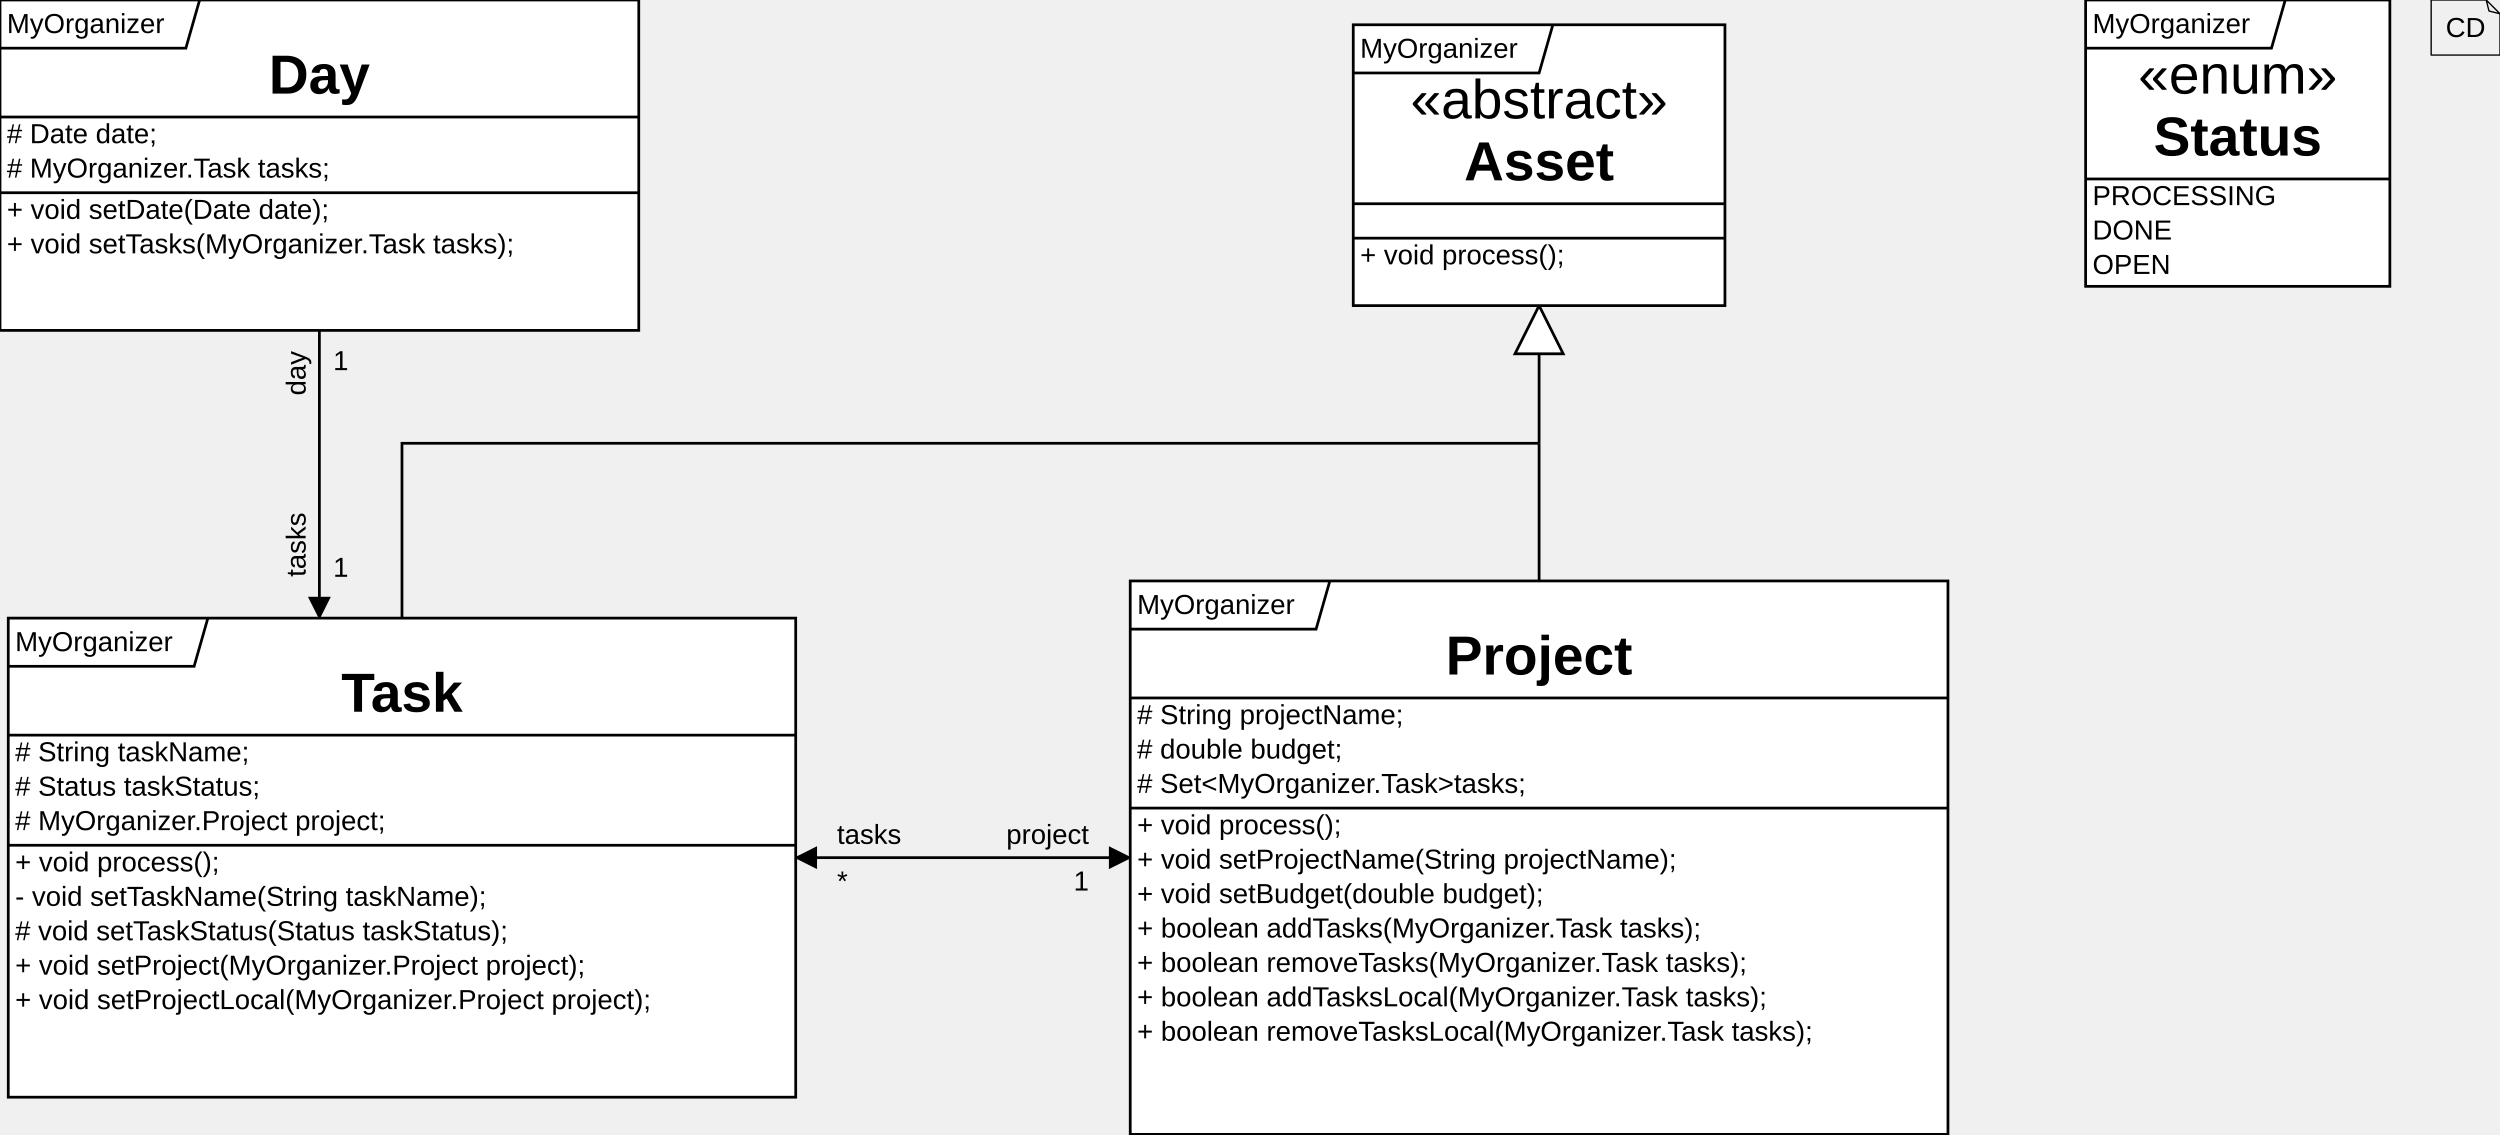
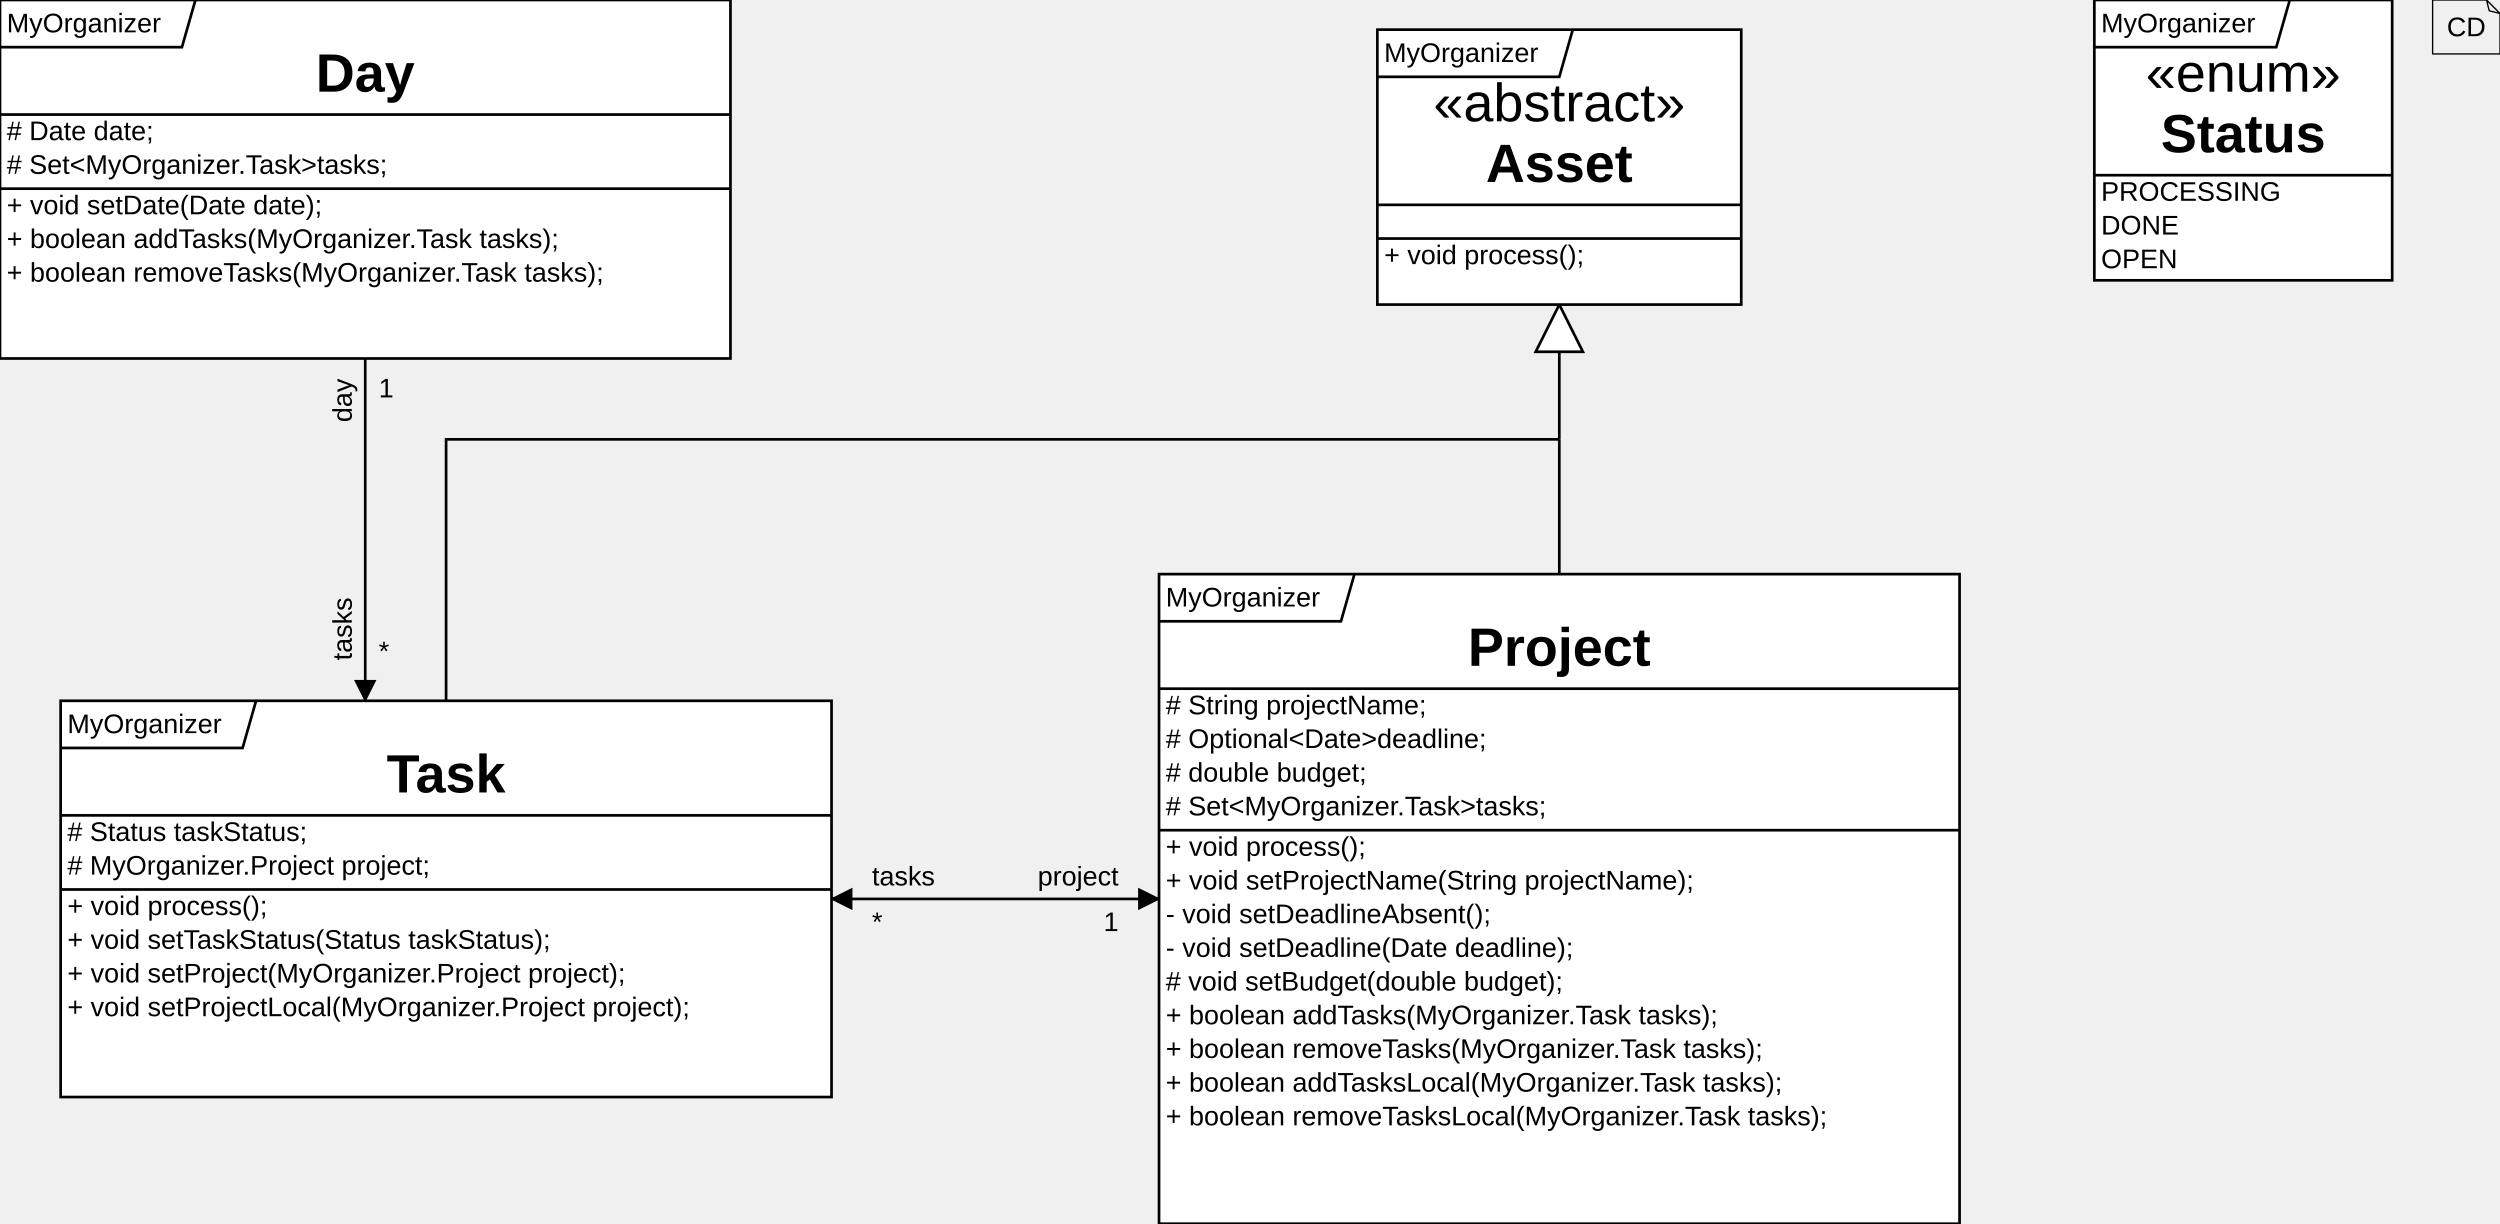
- <svg xmlns="http://www.w3.org/2000/svg" viewBox="0 0 1816.0 824.0">
-   <g>
-     <g>
-       <path class="edgeUnselected" d="M 1118.00, 322.00 L 1118.00, 222.00 " />
-       <text class="edgeUnselected" fill="black" font-family="Arial" font-size="20.0px" text-anchor="middle" transform="rotate(-90.0 1108.0 272.0)" x="1108.0" y="272.0" />
-     </g>
-     <path class="arrowInheritanceUnselected" d="M 1118.00, 222.00 L 1083.00, 204.50 L 1083.00, 239.50 Z " transform="rotate(270 1118.0 222.0)" />
-     <g>
-       <g>
-         <path class="edgeUnselected" d="M 292.00, 449.00 L 292.00, 322.00 L 1118.00, 322.00 " />
-         <text class="edgeUnselected" fill="black" font-family="Arial" font-size="20.0px" text-anchor="middle" transform="rotate(-90.0 282.0 385.5)" x="282.0" y="385.5" />
-       </g>
-     </g>
-     <g>
-       <g>
-         <path class="edgeUnselected" d="M 1118.00, 422.00 L 1118.00, 322.00 " />
-         <text class="edgeUnselected" fill="black" font-family="Arial" font-size="20.0px" text-anchor="middle" transform="rotate(-90.0 1108.0 372.0)" x="1108.0" y="372.0" />
-       </g>
-     </g>
-   </g>
-   <g>
-     <g>
-       <path class="edgeUnselected" d="M 232.00, 240.00 L 232.00, 449.00 " />
-       <text class="edgeUnselected" fill="black" font-family="Arial" font-size="20.0px" text-anchor="middle" transform="rotate(-90.0 222.0 344.5)" x="222.0" y="344.5" />
-     </g>
-     <g>
-       <g>
-         <path class="arrowUnselected" d="M 232.00, 240.00 L 217.00, 232.50 L 217.00, 247.50 Z " fill-opacity="0" stroke-opacity="0" transform="rotate(270 232.0 240.0)" />
-       </g>
-       <text class="edgeUnselected" dominant-baseline="baseline" fill="black" fill-opacity="1" font-family="Arial" font-size="20.0px" id="rotated-text-association-source" text-anchor="end" transform="rotate(-90 222.0 255.0)" x="222.0" y="255.0">day</text>
-       <text class="edgeUnselected" dominant-baseline="hanging" fill="black" fill-opacity="1" font-family="Arial" font-size="20.0px" id="non-rotated-text-association-source" text-anchor="start" x="242.0" y="255.0">1</text>
-     </g>
-     <g>
-       <g>
-         <path class="arrowUnselected" d="M 232.00, 240.00 L 209.50, 225.00 L 187.00, 240.00 L 209.50, 255.00 Z " fill-opacity="0" stroke-opacity="0" transform="rotate(270 232.0 240.0)" />
-         <g>
-           <path class="arrowUnselected" d="M 232.00, 285.00 L 217.00, 277.50 L 217.00, 292.50 Z " fill-opacity="0" stroke-opacity="0" transform="rotate(270 232.0 285.0)" />
-         </g>
-         <text class="edgeUnselected" dominant-baseline="baseline" fill="black" fill-opacity="0" font-family="Arial" font-size="20.0px" id="rotated-text-composition-source" text-anchor="end" transform="rotate(-90 222.0 300.0)" x="222.0" y="300.0">day</text>
-       </g>
-     </g>
-     <g>
-       <g>
-         <path class="arrowUnselected" d="M 232.00, 449.00 L 217.00, 441.50 L 217.00, 456.50 Z " fill-opacity="1" stroke-opacity="1" transform="rotate(90 232.0 449.0)" />
-       </g>
-       <text class="edgeUnselected" dominant-baseline="baseline" fill="black" fill-opacity="1" font-family="Arial" font-size="20.0px" id="rotated-text-association-target" text-anchor="start" transform="rotate(-90 222.0 419.0)" x="222.0" y="419.0">tasks</text>
-       <text class="edgeUnselected" dominant-baseline="baseline" fill="black" fill-opacity="1" font-family="Arial" font-size="20.0px" id="non-rotated-text-association-target" text-anchor="start" x="242.0" y="419.0">1</text>
-     </g>
-     <g>
-       <g>
-         <path class="arrowUnselected" d="M 232.00, 449.00 L 209.50, 434.00 L 187.00, 449.00 L 209.50, 464.00 Z " fill-opacity="0" stroke-opacity="0" transform="rotate(90 232.0 449.0)" />
-         <g>
-           <path class="arrowUnselected" d="M 232.00, 404.00 L 217.00, 396.50 L 217.00, 411.50 Z " fill-opacity="0" stroke-opacity="0" transform="rotate(90 232.0 404.0)" />
-         </g>
-         <text class="edgeUnselected" dominant-baseline="hanging" fill="black" fill-opacity="0" font-family="Arial" font-size="20.0px" id="rotated-text-composition-target" text-anchor="start" transform="rotate(-90 242.0 374.0)" x="242.0" y="374.0">tasks</text>
-       </g>
-     </g>
-   </g>
-   <g>
-     <g>
-       <path class="edgeUnselected" d="M 578.00, 623.00 L 821.00, 623.00 " />
-       <text class="edgeUnselected" fill="black" font-family="Arial" font-size="20.0px" text-anchor="middle" transform="rotate(0.0 699.5 613.0)" x="699.5" y="613.0" />
-     </g>
-     <g>
-       <g>
-         <path class="arrowUnselected" d="M 578.00, 623.00 L 563.00, 615.50 L 563.00, 630.50 Z " fill-opacity="1" stroke-opacity="1" transform="rotate(180 578.0 623.0)" />
-       </g>
-       <text class="edgeUnselected" dominant-baseline="baseline" fill="black" fill-opacity="1" font-family="Arial" font-size="20.0px" id="rotated-text-association-source" text-anchor="start" transform="rotate(0 608.0 613.0)" x="608.0" y="613.0">tasks</text>
-       <text class="edgeUnselected" dominant-baseline="hanging" fill="black" fill-opacity="1" font-family="Arial" font-size="20.0px" id="non-rotated-text-association-source" text-anchor="start" x="608.0" y="633.0">*</text>
-     </g>
-     <g>
-       <g>
-         <path class="arrowUnselected" d="M 578.00, 623.00 L 555.50, 608.00 L 533.00, 623.00 L 555.50, 638.00 Z " fill-opacity="0" stroke-opacity="0" transform="rotate(180 578.0 623.0)" />
-         <g>
-           <path class="arrowUnselected" d="M 623.00, 623.00 L 608.00, 615.50 L 608.00, 630.50 Z " fill-opacity="0" stroke-opacity="0" transform="rotate(180 623.0 623.0)" />
-         </g>
-         <text class="edgeUnselected" dominant-baseline="hanging" fill="black" fill-opacity="0" font-family="Arial" font-size="20.0px" id="rotated-text-composition-source" text-anchor="start" transform="rotate(0 653.0 633.0)" x="653.0" y="633.0">tasks</text>
-       </g>
-     </g>
-     <g>
-       <g>
-         <path class="arrowUnselected" d="M 821.00, 623.00 L 806.00, 615.50 L 806.00, 630.50 Z " fill-opacity="1" stroke-opacity="1" transform="rotate(0 821.0 623.0)" />
-       </g>
-       <text class="edgeUnselected" dominant-baseline="baseline" fill="black" fill-opacity="1" font-family="Arial" font-size="20.0px" id="rotated-text-association-target" text-anchor="end" transform="rotate(0 791.0 613.0)" x="791.0" y="613.0">project</text>
-       <text class="edgeUnselected" dominant-baseline="hanging" fill="black" fill-opacity="1" font-family="Arial" font-size="20.0px" id="non-rotated-text-association-target" text-anchor="end" x="791.0" y="633.0">1</text>
-     </g>
-     <g>
-       <g>
-         <path class="arrowUnselected" d="M 821.00, 623.00 L 798.50, 608.00 L 776.00, 623.00 L 798.50, 638.00 Z " fill-opacity="0" stroke-opacity="0" transform="rotate(0 821.0 623.0)" />
-         <g>
-           <path class="arrowUnselected" d="M 776.00, 623.00 L 761.00, 615.50 L 761.00, 630.50 Z " fill-opacity="0" stroke-opacity="0" transform="rotate(0 776.0 623.0)" />
-         </g>
-         <text class="edgeUnselected" dominant-baseline="baseline" fill="black" fill-opacity="0" font-family="Arial" font-size="20.0px" id="rotated-text-composition-target" text-anchor="end" transform="rotate(0 746.0 613.0)" x="746.0" y="613.0">project</text>
-       </g>
-     </g>
-   </g>
-   <g>
-     <rect class="class-rect" fill="white" height="208.0" stroke="black" width="221.0" x="1515.0" y="0.0" />
-     <text class="clickable-class-component" dy="0.7em" fill="black" font-family="Arial" font-size="20.0px" opacity="1.0" x="1520.0" y="10.0">MyOrganizer</text>
-     <path class="inter-class-separator" d="M 1515.00, 35.00 L 1650.00, 35.00 L 1660.00, 0.00 " fill="none" opacity="1.0" stroke="black" />
-     <text dy="0.7em" fill="black" font-family="Arial" font-size="40.0px" text-anchor="middle" x="1625.5" y="40.0">«enum»</text>
-     <text dy="0.7em" fill="black" font-family="Arial" font-size="40.0px" font-weight="bold" text-anchor="middle" x="1625.5" y="85.0">Status</text>
-     <line class="inner-class-separator" opacity="1.0" stroke="black" x1="1515.0" x2="1736.0" y1="130.0" y2="130.0" />
-     <g>
-       <text dy="0.7em" fill="black" font-family="Arial" font-size="20.0px" x="1520.0" y="135.0">PROCESSING</text>
-       <text dy="0.7em" fill="black" font-family="Arial" font-size="20.0px" x="1520.0" y="160.0">DONE</text>
-       <text dy="0.7em" fill="black" font-family="Arial" font-size="20.0px" x="1520.0" y="185.0">OPEN</text>
-     </g>
-     <line class="inner-class-separator" opacity="0.0" stroke="black" x1="1515.0" x2="1736.0" y1="210.0" y2="210.0" />
+ <svg xmlns="http://www.w3.org/2000/svg" viewBox="0 0 1855.0 908.0">
+   <g>
+     <g>
+       <path class="edgeUnselected" d="M 1157.00, 326.00 L 1157.00, 226.00 " />
+       <text class="edgeUnselected" fill="black" font-family="Arial" font-size="20.0px" text-anchor="middle" transform="rotate(-90.0 1147.0 276.0)" x="1147.0" y="276.0" />
+     </g>
+     <path class="arrowInheritanceUnselected" d="M 1157.00, 226.00 L 1122.00, 208.50 L 1122.00, 243.50 Z " transform="rotate(270 1157.0 226.0)" />
+     <g>
+       <g>
+         <path class="edgeUnselected" d="M 331.00, 520.00 L 331.00, 326.00 L 1157.00, 326.00 " />
+         <text class="edgeUnselected" fill="black" font-family="Arial" font-size="20.0px" text-anchor="middle" transform="rotate(-90.0 321.0 423.0)" x="321.0" y="423.0" />
+       </g>
+     </g>
+     <g>
+       <g>
+         <path class="edgeUnselected" d="M 1157.00, 426.00 L 1157.00, 326.00 " />
+         <text class="edgeUnselected" fill="black" font-family="Arial" font-size="20.0px" text-anchor="middle" transform="rotate(-90.0 1147.0 376.0)" x="1147.0" y="376.0" />
+       </g>
+     </g>
+   </g>
+   <g>
+     <g>
+       <path class="edgeUnselected" d="M 271.00, 266.00 L 271.00, 520.00 " />
+       <text class="edgeUnselected" fill="black" font-family="Arial" font-size="20.0px" text-anchor="middle" transform="rotate(-90.0 261.0 393.0)" x="261.0" y="393.0" />
+     </g>
+     <g>
+       <g>
+         <path class="arrowUnselected" d="M 271.00, 266.00 L 256.00, 258.50 L 256.00, 273.50 Z " fill-opacity="0" stroke-opacity="0" transform="rotate(270 271.0 266.0)" />
+       </g>
+       <text class="edgeUnselected" dominant-baseline="baseline" fill="black" fill-opacity="1" font-family="Arial" font-size="20.0px" id="rotated-text-association-source" text-anchor="end" transform="rotate(-90 261.0 281.0)" x="261.0" y="281.0">day</text>
+       <text class="edgeUnselected" dominant-baseline="hanging" fill="black" fill-opacity="1" font-family="Arial" font-size="20.0px" id="non-rotated-text-association-source" text-anchor="start" x="281.0" y="281.0">1</text>
+     </g>
+     <g>
+       <g>
+         <path class="arrowUnselected" d="M 271.00, 266.00 L 248.50, 251.00 L 226.00, 266.00 L 248.50, 281.00 Z " fill-opacity="0" stroke-opacity="0" transform="rotate(270 271.0 266.0)" />
+         <g>
+           <path class="arrowUnselected" d="M 271.00, 311.00 L 256.00, 303.50 L 256.00, 318.50 Z " fill-opacity="0" stroke-opacity="0" transform="rotate(270 271.0 311.0)" />
+         </g>
+         <text class="edgeUnselected" dominant-baseline="baseline" fill="black" fill-opacity="0" font-family="Arial" font-size="20.0px" id="rotated-text-composition-source" text-anchor="end" transform="rotate(-90 261.0 326.0)" x="261.0" y="326.0">day</text>
+       </g>
+     </g>
+     <g>
+       <g>
+         <path class="arrowUnselected" d="M 271.00, 520.00 L 256.00, 512.50 L 256.00, 527.50 Z " fill-opacity="1" stroke-opacity="1" transform="rotate(90 271.0 520.0)" />
+       </g>
+       <text class="edgeUnselected" dominant-baseline="baseline" fill="black" fill-opacity="1" font-family="Arial" font-size="20.0px" id="rotated-text-association-target" text-anchor="start" transform="rotate(-90 261.0 490.0)" x="261.0" y="490.0">tasks</text>
+       <text class="edgeUnselected" dominant-baseline="baseline" fill="black" fill-opacity="1" font-family="Arial" font-size="20.0px" id="non-rotated-text-association-target" text-anchor="start" x="281.0" y="490.0">*</text>
+     </g>
+     <g>
+       <g>
+         <path class="arrowUnselected" d="M 271.00, 520.00 L 248.50, 505.00 L 226.00, 520.00 L 248.50, 535.00 Z " fill-opacity="0" stroke-opacity="0" transform="rotate(90 271.0 520.0)" />
+         <g>
+           <path class="arrowUnselected" d="M 271.00, 475.00 L 256.00, 467.50 L 256.00, 482.50 Z " fill-opacity="0" stroke-opacity="0" transform="rotate(90 271.0 475.0)" />
+         </g>
+         <text class="edgeUnselected" dominant-baseline="hanging" fill="black" fill-opacity="0" font-family="Arial" font-size="20.0px" id="rotated-text-composition-target" text-anchor="start" transform="rotate(-90 281.0 445.0)" x="281.0" y="445.0">tasks</text>
+       </g>
+     </g>
+   </g>
+   <g>
+     <g>
+       <path class="edgeUnselected" d="M 617.00, 667.00 L 860.00, 667.00 " />
+       <text class="edgeUnselected" fill="black" font-family="Arial" font-size="20.0px" text-anchor="middle" transform="rotate(0.0 738.5 657.0)" x="738.5" y="657.0" />
+     </g>
+     <g>
+       <g>
+         <path class="arrowUnselected" d="M 617.00, 667.00 L 602.00, 659.50 L 602.00, 674.50 Z " fill-opacity="1" stroke-opacity="1" transform="rotate(180 617.0 667.0)" />
+       </g>
+       <text class="edgeUnselected" dominant-baseline="baseline" fill="black" fill-opacity="1" font-family="Arial" font-size="20.0px" id="rotated-text-association-source" text-anchor="start" transform="rotate(0 647.0 657.0)" x="647.0" y="657.0">tasks</text>
+       <text class="edgeUnselected" dominant-baseline="hanging" fill="black" fill-opacity="1" font-family="Arial" font-size="20.0px" id="non-rotated-text-association-source" text-anchor="start" x="647.0" y="677.0">*</text>
+     </g>
+     <g>
+       <g>
+         <path class="arrowUnselected" d="M 617.00, 667.00 L 594.50, 652.00 L 572.00, 667.00 L 594.50, 682.00 Z " fill-opacity="0" stroke-opacity="0" transform="rotate(180 617.0 667.0)" />
+         <g>
+           <path class="arrowUnselected" d="M 662.00, 667.00 L 647.00, 659.50 L 647.00, 674.50 Z " fill-opacity="0" stroke-opacity="0" transform="rotate(180 662.0 667.0)" />
+         </g>
+         <text class="edgeUnselected" dominant-baseline="hanging" fill="black" fill-opacity="0" font-family="Arial" font-size="20.0px" id="rotated-text-composition-source" text-anchor="start" transform="rotate(0 692.0 677.0)" x="692.0" y="677.0">tasks</text>
+       </g>
+     </g>
+     <g>
+       <g>
+         <path class="arrowUnselected" d="M 860.00, 667.00 L 845.00, 659.50 L 845.00, 674.50 Z " fill-opacity="1" stroke-opacity="1" transform="rotate(0 860.0 667.0)" />
+       </g>
+       <text class="edgeUnselected" dominant-baseline="baseline" fill="black" fill-opacity="1" font-family="Arial" font-size="20.0px" id="rotated-text-association-target" text-anchor="end" transform="rotate(0 830.0 657.0)" x="830.0" y="657.0">project</text>
+       <text class="edgeUnselected" dominant-baseline="hanging" fill="black" fill-opacity="1" font-family="Arial" font-size="20.0px" id="non-rotated-text-association-target" text-anchor="end" x="830.0" y="677.0">1</text>
+     </g>
+     <g>
+       <g>
+         <path class="arrowUnselected" d="M 860.00, 667.00 L 837.50, 652.00 L 815.00, 667.00 L 837.50, 682.00 Z " fill-opacity="0" stroke-opacity="0" transform="rotate(0 860.0 667.0)" />
+         <g>
+           <path class="arrowUnselected" d="M 815.00, 667.00 L 800.00, 659.50 L 800.00, 674.50 Z " fill-opacity="0" stroke-opacity="0" transform="rotate(0 815.0 667.0)" />
+         </g>
+         <text class="edgeUnselected" dominant-baseline="baseline" fill="black" fill-opacity="0" font-family="Arial" font-size="20.0px" id="rotated-text-composition-target" text-anchor="end" transform="rotate(0 785.0 657.0)" x="785.0" y="657.0">project</text>
+       </g>
+     </g>
+   </g>
+   <g>
+     <rect class="class-rect" fill="white" height="208.0" stroke="black" width="221.0" x="1554.0" y="0.0" />
+     <text class="clickable-class-component" dy="0.7em" fill="black" font-family="Arial" font-size="20.0px" opacity="1.0" x="1559.0" y="10.0">MyOrganizer</text>
+     <path class="inter-class-separator" d="M 1554.00, 35.00 L 1689.00, 35.00 L 1699.00, 0.00 " fill="none" opacity="1.0" stroke="black" />
+     <text dy="0.7em" fill="black" font-family="Arial" font-size="40.0px" text-anchor="middle" x="1664.5" y="40.0">«enum»</text>
+     <text dy="0.7em" fill="black" font-family="Arial" font-size="40.0px" font-weight="bold" text-anchor="middle" x="1664.5" y="85.0">Status</text>
+     <line class="inner-class-separator" opacity="1.0" stroke="black" x1="1554.0" x2="1775.0" y1="130.0" y2="130.0" />
+     <g>
+       <text dy="0.7em" fill="black" font-family="Arial" font-size="20.0px" x="1559.0" y="135.0">PROCESSING</text>
+       <text dy="0.7em" fill="black" font-family="Arial" font-size="20.0px" x="1559.0" y="160.0">DONE</text>
+       <text dy="0.7em" fill="black" font-family="Arial" font-size="20.0px" x="1559.0" y="185.0">OPEN</text>
+     </g>
+     <line class="inner-class-separator" opacity="0.0" stroke="black" x1="1554.0" x2="1775.0" y1="210.0" y2="210.0" />
    <g />
-     <line class="inner-class-separator" opacity="0.0" stroke="black" x1="1515.0" x2="1736.0" y1="210.0" y2="210.0" />
+     <line class="inner-class-separator" opacity="0.0" stroke="black" x1="1554.0" x2="1775.0" y1="210.0" y2="210.0" />
    <g />
  </g>
  <g>
-     <rect class="class-rect" fill="white" height="204.0" stroke="black" width="270.0" x="983.0" y="18.0" />
-     <text dy="0.7em" fill="black" font-family="Arial" font-size="20.0px" opacity="1.0" x="988.0" y="28.0">MyOrganizer</text>
-     <path class="inter-class-separator" d="M 983.00, 53.00 L 1118.00, 53.00 L 1128.00, 18.00 " fill="none" opacity="1.0" stroke="black" />
-     <text dy="0.7em" fill="black" font-family="Arial" font-size="40.0px" opacity="1.0" text-anchor="middle" x="1118.0" y="58.0">«abstract»</text>
-     <text dy="0.7em" fill="black" font-family="Arial" font-size="40.0px" font-weight="bold" text-anchor="middle" x="1118.0" y="103.0">Asset</text>
-     <line class="inner-class-separator" opacity="1.0" stroke="black" x1="983.0" x2="1253.0" y1="148.0" y2="148.0" />
+     <rect class="class-rect" fill="white" height="204.0" stroke="black" width="270.0" x="1022.0" y="22.0" />
+     <text dy="0.7em" fill="black" font-family="Arial" font-size="20.0px" opacity="1.0" x="1027.0" y="32.0">MyOrganizer</text>
+     <path class="inter-class-separator" d="M 1022.00, 57.00 L 1157.00, 57.00 L 1167.00, 22.00 " fill="none" opacity="1.0" stroke="black" />
+     <text dy="0.7em" fill="black" font-family="Arial" font-size="40.0px" opacity="1.0" text-anchor="middle" x="1157.0" y="62.0">«abstract»</text>
+     <text dy="0.7em" fill="black" font-family="Arial" font-size="40.0px" font-weight="bold" text-anchor="middle" x="1157.0" y="107.0">Asset</text>
+     <line class="inner-class-separator" opacity="1.0" stroke="black" x1="1022.0" x2="1292.0" y1="152.0" y2="152.0" />
    <g />
-     <line class="inner-class-separator" opacity="1.0" stroke="black" x1="983.0" x2="1253.0" y1="173.0" y2="173.0" />
-     <g>
-       <text dy="0.7em" fill="black" font-family="Arial" font-size="20.0px" text-decoration="" x="988.0" y="178.0">+  void process();
- </text>
-     </g>
-   </g>
-   <g>
-     <rect class="class-rect" fill="white" height="348.0" stroke="black" width="572.0" x="6.0" y="449.0" />
-     <text dy="0.7em" fill="black" font-family="Arial" font-size="20.0px" opacity="1.0" x="11.0" y="459.0">MyOrganizer</text>
-     <path class="inter-class-separator" d="M 6.00, 484.00 L 141.00, 484.00 L 151.00, 449.00 " fill="none" opacity="1.0" stroke="black" />
-     <text dy="0.7em" fill="black" font-family="Arial" font-size="40.0px" opacity="0.0" text-anchor="middle" x="292.0" y="489.0" />
-     <text dy="0.7em" fill="black" font-family="Arial" font-size="40.0px" font-weight="bold" text-anchor="middle" x="292.0" y="489.0">Task</text>
-     <line class="inner-class-separator" opacity="1.0" stroke="black" x1="6.0" x2="578.0" y1="534.0" y2="534.0" />
-     <g>
-       <text dy="0.7em" fill="black" font-family="Arial" font-size="20.0px" text-decoration="" x="11.0" y="539.0">#  String taskName;
- </text>
-       <text dy="0.7em" fill="black" font-family="Arial" font-size="20.0px" text-decoration="" x="11.0" y="564.0">#  Status taskStatus;
- </text>
-       <text dy="0.7em" fill="black" font-family="Arial" font-size="20.0px" text-decoration="" x="11.0" y="589.0">#  MyOrganizer.Project project;
- </text>
-     </g>
-     <line class="inner-class-separator" opacity="1.0" stroke="black" x1="6.0" x2="578.0" y1="614.0" y2="614.0" />
-     <g>
-       <text dy="0.7em" fill="black" font-family="Arial" font-size="20.0px" text-decoration="" x="11.0" y="619.0">+  void process();
- </text>
-       <text dy="0.7em" fill="black" font-family="Arial" font-size="20.0px" text-decoration="" x="11.0" y="644.0">-  void setTaskName(String taskName);
- </text>
-       <text dy="0.7em" fill="black" font-family="Arial" font-size="20.0px" text-decoration="" x="11.0" y="669.0">#  void setTaskStatus(Status taskStatus);
- </text>
-       <text dy="0.7em" fill="black" font-family="Arial" font-size="20.0px" text-decoration="" x="11.0" y="694.0">+  void setProject(MyOrganizer.Project project);
- </text>
-       <text dy="0.7em" fill="black" font-family="Arial" font-size="20.0px" text-decoration="" x="11.0" y="719.0">+  void setProjectLocal(MyOrganizer.Project project);
- </text>
-     </g>
-   </g>
-   <g>
-     <rect class="class-rect" fill="white" height="402.0" stroke="black" width="594.0" x="821.0" y="422.0" />
-     <text dy="0.7em" fill="black" font-family="Arial" font-size="20.0px" opacity="1.0" x="826.0" y="432.0">MyOrganizer</text>
-     <path class="inter-class-separator" d="M 821.00, 457.00 L 956.00, 457.00 L 966.00, 422.00 " fill="none" opacity="1.0" stroke="black" />
-     <text dy="0.7em" fill="black" font-family="Arial" font-size="40.0px" opacity="0.0" text-anchor="middle" x="1118.0" y="462.0" />
-     <text dy="0.7em" fill="black" font-family="Arial" font-size="40.0px" font-weight="bold" text-anchor="middle" x="1118.0" y="462.0">Project</text>
-     <line class="inner-class-separator" opacity="1.0" stroke="black" x1="821.0" x2="1415.0" y1="507.0" y2="507.0" />
-     <g>
-       <text dy="0.7em" fill="black" font-family="Arial" font-size="20.0px" text-decoration="" x="826.0" y="512.0">#  String projectName;
- </text>
-       <text dy="0.7em" fill="black" font-family="Arial" font-size="20.0px" text-decoration="" x="826.0" y="537.0">#  double budget;
- </text>
-       <text dy="0.7em" fill="black" font-family="Arial" font-size="20.0px" text-decoration="" x="826.0" y="562.0">#  Set&lt;MyOrganizer.Task&gt;tasks;
- </text>
-     </g>
-     <line class="inner-class-separator" opacity="1.0" stroke="black" x1="821.0" x2="1415.0" y1="587.0" y2="587.0" />
-     <g>
-       <text dy="0.7em" fill="black" font-family="Arial" font-size="20.0px" text-decoration="" x="826.0" y="592.0">+  void process();
- </text>
-       <text dy="0.7em" fill="black" font-family="Arial" font-size="20.0px" text-decoration="" x="826.0" y="617.0">+  void setProjectName(String projectName);
- </text>
-       <text dy="0.7em" fill="black" font-family="Arial" font-size="20.0px" text-decoration="" x="826.0" y="642.0">+  void setBudget(double budget);
- </text>
-       <text dy="0.7em" fill="black" font-family="Arial" font-size="20.0px" text-decoration="" x="826.0" y="667.0">+  boolean addTasks(MyOrganizer.Task tasks);
- </text>
-       <text dy="0.7em" fill="black" font-family="Arial" font-size="20.0px" text-decoration="" x="826.0" y="692.0">+  boolean removeTasks(MyOrganizer.Task tasks);
- </text>
-       <text dy="0.7em" fill="black" font-family="Arial" font-size="20.0px" text-decoration="" x="826.0" y="717.0">+  boolean addTasksLocal(MyOrganizer.Task tasks);
- </text>
-       <text dy="0.7em" fill="black" font-family="Arial" font-size="20.0px" text-decoration="" x="826.0" y="742.0">+  boolean removeTasksLocal(MyOrganizer.Task tasks);
- </text>
-     </g>
-   </g>
-   <g>
-     <rect class="class-rect" fill="white" height="240.0" stroke="black" width="464.0" x="0.0" y="0.0" />
+     <line class="inner-class-separator" opacity="1.0" stroke="black" x1="1022.0" x2="1292.0" y1="177.0" y2="177.0" />
+     <g>
+       <text dy="0.7em" fill="black" font-family="Arial" font-size="20.0px" text-decoration="" x="1027.0" y="182.0">+  void process();
+ </text>
+     </g>
+   </g>
+   <g>
+     <rect class="class-rect" fill="white" height="294.0" stroke="black" width="572.0" x="45.0" y="520.0" />
+     <text dy="0.7em" fill="black" font-family="Arial" font-size="20.0px" opacity="1.0" x="50.0" y="530.0">MyOrganizer</text>
+     <path class="inter-class-separator" d="M 45.00, 555.00 L 180.00, 555.00 L 190.00, 520.00 " fill="none" opacity="1.0" stroke="black" />
+     <text dy="0.7em" fill="black" font-family="Arial" font-size="40.0px" opacity="0.0" text-anchor="middle" x="331.0" y="560.0" />
+     <text dy="0.7em" fill="black" font-family="Arial" font-size="40.0px" font-weight="bold" text-anchor="middle" x="331.0" y="560.0">Task</text>
+     <line class="inner-class-separator" opacity="1.0" stroke="black" x1="45.0" x2="617.0" y1="605.0" y2="605.0" />
+     <g>
+       <text dy="0.7em" fill="black" font-family="Arial" font-size="20.0px" text-decoration="" x="50.0" y="610.0">#  Status taskStatus;
+ </text>
+       <text dy="0.7em" fill="black" font-family="Arial" font-size="20.0px" text-decoration="" x="50.0" y="635.0">#  MyOrganizer.Project project;
+ </text>
+     </g>
+     <line class="inner-class-separator" opacity="1.0" stroke="black" x1="45.0" x2="617.0" y1="660.0" y2="660.0" />
+     <g>
+       <text dy="0.7em" fill="black" font-family="Arial" font-size="20.0px" text-decoration="" x="50.0" y="665.0">+  void process();
+ </text>
+       <text dy="0.7em" fill="black" font-family="Arial" font-size="20.0px" text-decoration="" x="50.0" y="690.0">+  void setTaskStatus(Status taskStatus);
+ </text>
+       <text dy="0.7em" fill="black" font-family="Arial" font-size="20.0px" text-decoration="" x="50.0" y="715.0">+  void setProject(MyOrganizer.Project project);
+ </text>
+       <text dy="0.7em" fill="black" font-family="Arial" font-size="20.0px" text-decoration="" x="50.0" y="740.0">+  void setProjectLocal(MyOrganizer.Project project);
+ </text>
+     </g>
+   </g>
+   <g>
+     <rect class="class-rect" fill="white" height="482.0" stroke="black" width="594.0" x="860.0" y="426.0" />
+     <text dy="0.7em" fill="black" font-family="Arial" font-size="20.0px" opacity="1.0" x="865.0" y="436.0">MyOrganizer</text>
+     <path class="inter-class-separator" d="M 860.00, 461.00 L 995.00, 461.00 L 1005.00, 426.00 " fill="none" opacity="1.0" stroke="black" />
+     <text dy="0.7em" fill="black" font-family="Arial" font-size="40.0px" opacity="0.0" text-anchor="middle" x="1157.0" y="466.0" />
+     <text dy="0.7em" fill="black" font-family="Arial" font-size="40.0px" font-weight="bold" text-anchor="middle" x="1157.0" y="466.0">Project</text>
+     <line class="inner-class-separator" opacity="1.0" stroke="black" x1="860.0" x2="1454.0" y1="511.0" y2="511.0" />
+     <g>
+       <text dy="0.7em" fill="black" font-family="Arial" font-size="20.0px" text-decoration="" x="865.0" y="516.0">#  String projectName;
+ </text>
+       <text dy="0.7em" fill="black" font-family="Arial" font-size="20.0px" text-decoration="" x="865.0" y="541.0">#  Optional&lt;Date&gt;deadline;
+ </text>
+       <text dy="0.7em" fill="black" font-family="Arial" font-size="20.0px" text-decoration="" x="865.0" y="566.0">#  double budget;
+ </text>
+       <text dy="0.7em" fill="black" font-family="Arial" font-size="20.0px" text-decoration="" x="865.0" y="591.0">#  Set&lt;MyOrganizer.Task&gt;tasks;
+ </text>
+     </g>
+     <line class="inner-class-separator" opacity="1.0" stroke="black" x1="860.0" x2="1454.0" y1="616.0" y2="616.0" />
+     <g>
+       <text dy="0.7em" fill="black" font-family="Arial" font-size="20.0px" text-decoration="" x="865.0" y="621.0">+  void process();
+ </text>
+       <text dy="0.7em" fill="black" font-family="Arial" font-size="20.0px" text-decoration="" x="865.0" y="646.0">+  void setProjectName(String projectName);
+ </text>
+       <text dy="0.7em" fill="black" font-family="Arial" font-size="20.0px" text-decoration="" x="865.0" y="671.0">-  void setDeadlineAbsent();
+ </text>
+       <text dy="0.7em" fill="black" font-family="Arial" font-size="20.0px" text-decoration="" x="865.0" y="696.0">-  void setDeadline(Date deadline);
+ </text>
+       <text dy="0.7em" fill="black" font-family="Arial" font-size="20.0px" text-decoration="" x="865.0" y="721.0">#  void setBudget(double budget);
+ </text>
+       <text dy="0.7em" fill="black" font-family="Arial" font-size="20.0px" text-decoration="" x="865.0" y="746.0">+  boolean addTasks(MyOrganizer.Task tasks);
+ </text>
+       <text dy="0.7em" fill="black" font-family="Arial" font-size="20.0px" text-decoration="" x="865.0" y="771.0">+  boolean removeTasks(MyOrganizer.Task tasks);
+ </text>
+       <text dy="0.7em" fill="black" font-family="Arial" font-size="20.0px" text-decoration="" x="865.0" y="796.0">+  boolean addTasksLocal(MyOrganizer.Task tasks);
+ </text>
+       <text dy="0.7em" fill="black" font-family="Arial" font-size="20.0px" text-decoration="" x="865.0" y="821.0">+  boolean removeTasksLocal(MyOrganizer.Task tasks);
+ </text>
+     </g>
+   </g>
+   <g>
+     <rect class="class-rect" fill="white" height="266.0" stroke="black" width="542.0" x="0.0" y="0.0" />
    <text dy="0.7em" fill="black" font-family="Arial" font-size="20.0px" opacity="1.0" x="5.0" y="10.0">MyOrganizer</text>
    <path class="inter-class-separator" d="M 0.00, 35.00 L 135.00, 35.00 L 145.00, 0.00 " fill="none" opacity="1.0" stroke="black" />
-     <text dy="0.7em" fill="black" font-family="Arial" font-size="40.0px" opacity="0.0" text-anchor="middle" x="232.0" y="40.0" />
-     <text dy="0.7em" fill="black" font-family="Arial" font-size="40.0px" font-weight="bold" text-anchor="middle" x="232.0" y="40.0">Day</text>
-     <line class="inner-class-separator" opacity="1.0" stroke="black" x1="0.0" x2="464.0" y1="85.0" y2="85.0" />
+     <text dy="0.7em" fill="black" font-family="Arial" font-size="40.0px" opacity="0.0" text-anchor="middle" x="271.0" y="40.0" />
+     <text dy="0.7em" fill="black" font-family="Arial" font-size="40.0px" font-weight="bold" text-anchor="middle" x="271.0" y="40.0">Day</text>
+     <line class="inner-class-separator" opacity="1.0" stroke="black" x1="0.0" x2="542.0" y1="85.0" y2="85.0" />
    <g>
      <text dy="0.7em" fill="black" font-family="Arial" font-size="20.0px" text-decoration="" x="5.0" y="90.0">#  Date date;
</text>
-       <text dy="0.7em" fill="black" font-family="Arial" font-size="20.0px" text-decoration="" x="5.0" y="115.0">#  MyOrganizer.Task tasks;
- </text>
-     </g>
-     <line class="inner-class-separator" opacity="1.0" stroke="black" x1="0.0" x2="464.0" y1="140.0" y2="140.0" />
+       <text dy="0.7em" fill="black" font-family="Arial" font-size="20.0px" text-decoration="" x="5.0" y="115.0">#  Set&lt;MyOrganizer.Task&gt;tasks;
+ </text>
+     </g>
+     <line class="inner-class-separator" opacity="1.0" stroke="black" x1="0.0" x2="542.0" y1="140.0" y2="140.0" />
    <g>
      <text dy="0.7em" fill="black" font-family="Arial" font-size="20.0px" text-decoration="" x="5.0" y="145.0">+  void setDate(Date date);
</text>
-       <text dy="0.7em" fill="black" font-family="Arial" font-size="20.0px" text-decoration="" x="5.0" y="170.0">+  void setTasks(MyOrganizer.Task tasks);
- </text>
-     </g>
-   </g>
-   <g>
-     <path d="M 1816.00, 10.00 L 1816.00, 40.00 L 1766.00, 40.00 L 1766.00, 0.00 L 1806.00, 0.00 L 1816.00, 10.00 L 1808.00, 8.00 L 1806.00, 0.00 " fill="none" stroke="black" stroke-linejoin="round" />
-     <text class="cd-tag-text" dominant-baseline="hanging" fill="black" font-family="Arial" font-size="20px" text-anchor="middle" x="1791.0" y="13.0">CD</text>
+       <text dy="0.7em" fill="black" font-family="Arial" font-size="20.0px" text-decoration="" x="5.0" y="170.0">+  boolean addTasks(MyOrganizer.Task tasks);
+ </text>
+       <text dy="0.7em" fill="black" font-family="Arial" font-size="20.0px" text-decoration="" x="5.0" y="195.0">+  boolean removeTasks(MyOrganizer.Task tasks);
+ </text>
+     </g>
+   </g>
+   <g>
+     <path d="M 1855.00, 10.00 L 1855.00, 40.00 L 1805.00, 40.00 L 1805.00, 0.00 L 1845.00, 0.00 L 1855.00, 10.00 L 1847.00, 8.00 L 1845.00, 0.00 " fill="none" stroke="black" stroke-linejoin="round" />
+     <text class="cd-tag-text" dominant-baseline="hanging" fill="black" font-family="Arial" font-size="20px" text-anchor="middle" x="1830.0" y="13.0">CD</text>
  </g>
  <style>/* Edge lines / Rect lines */

path.edgeUnselected {
    stroke: black;
    stroke-width: 2px;
    fill: none;
}

path.arrowUnselected {
    stroke: black;
    stroke-width: 1px;
    fill: black;
}

path.arrowInheritanceUnselected {
    stroke: black;
    stroke-width: 2px;
    fill: white;
}

rect.class-rect, path.cd-tag {
    stroke-width: 2px;
}

path.inter-class-separator, line.inner-class-separator {
    stroke-width: 2px;
}</style>
</svg>
